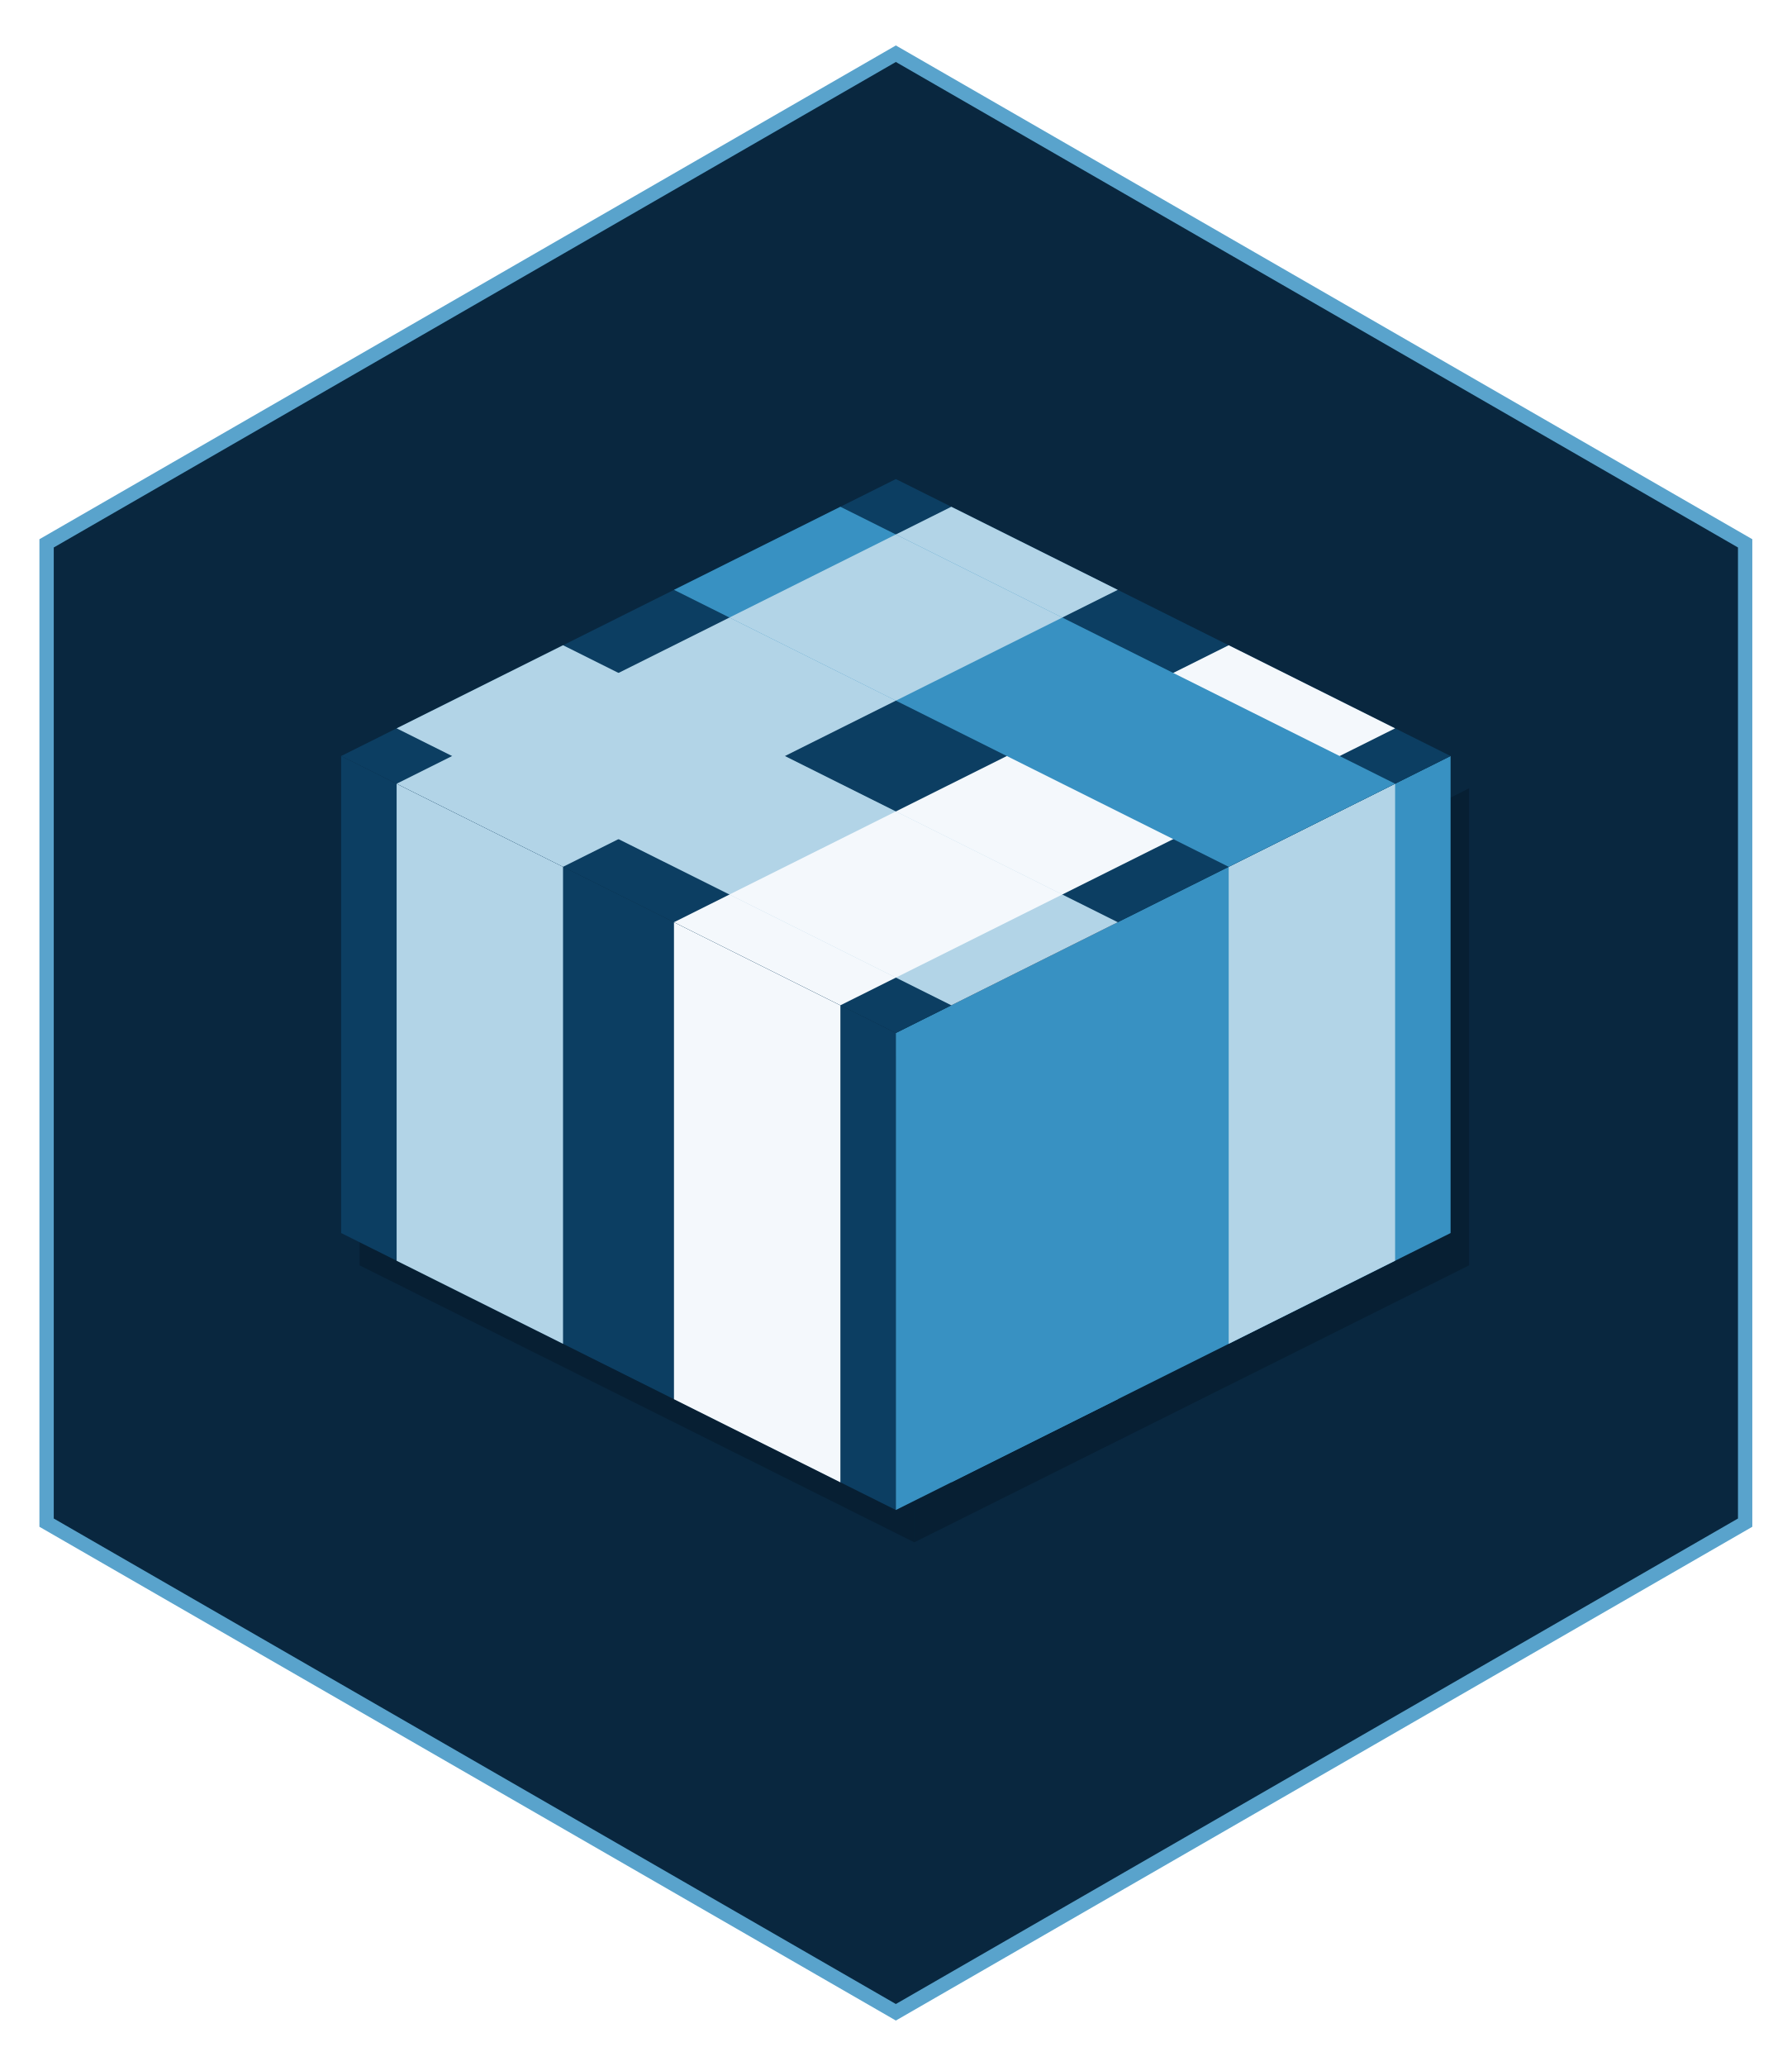
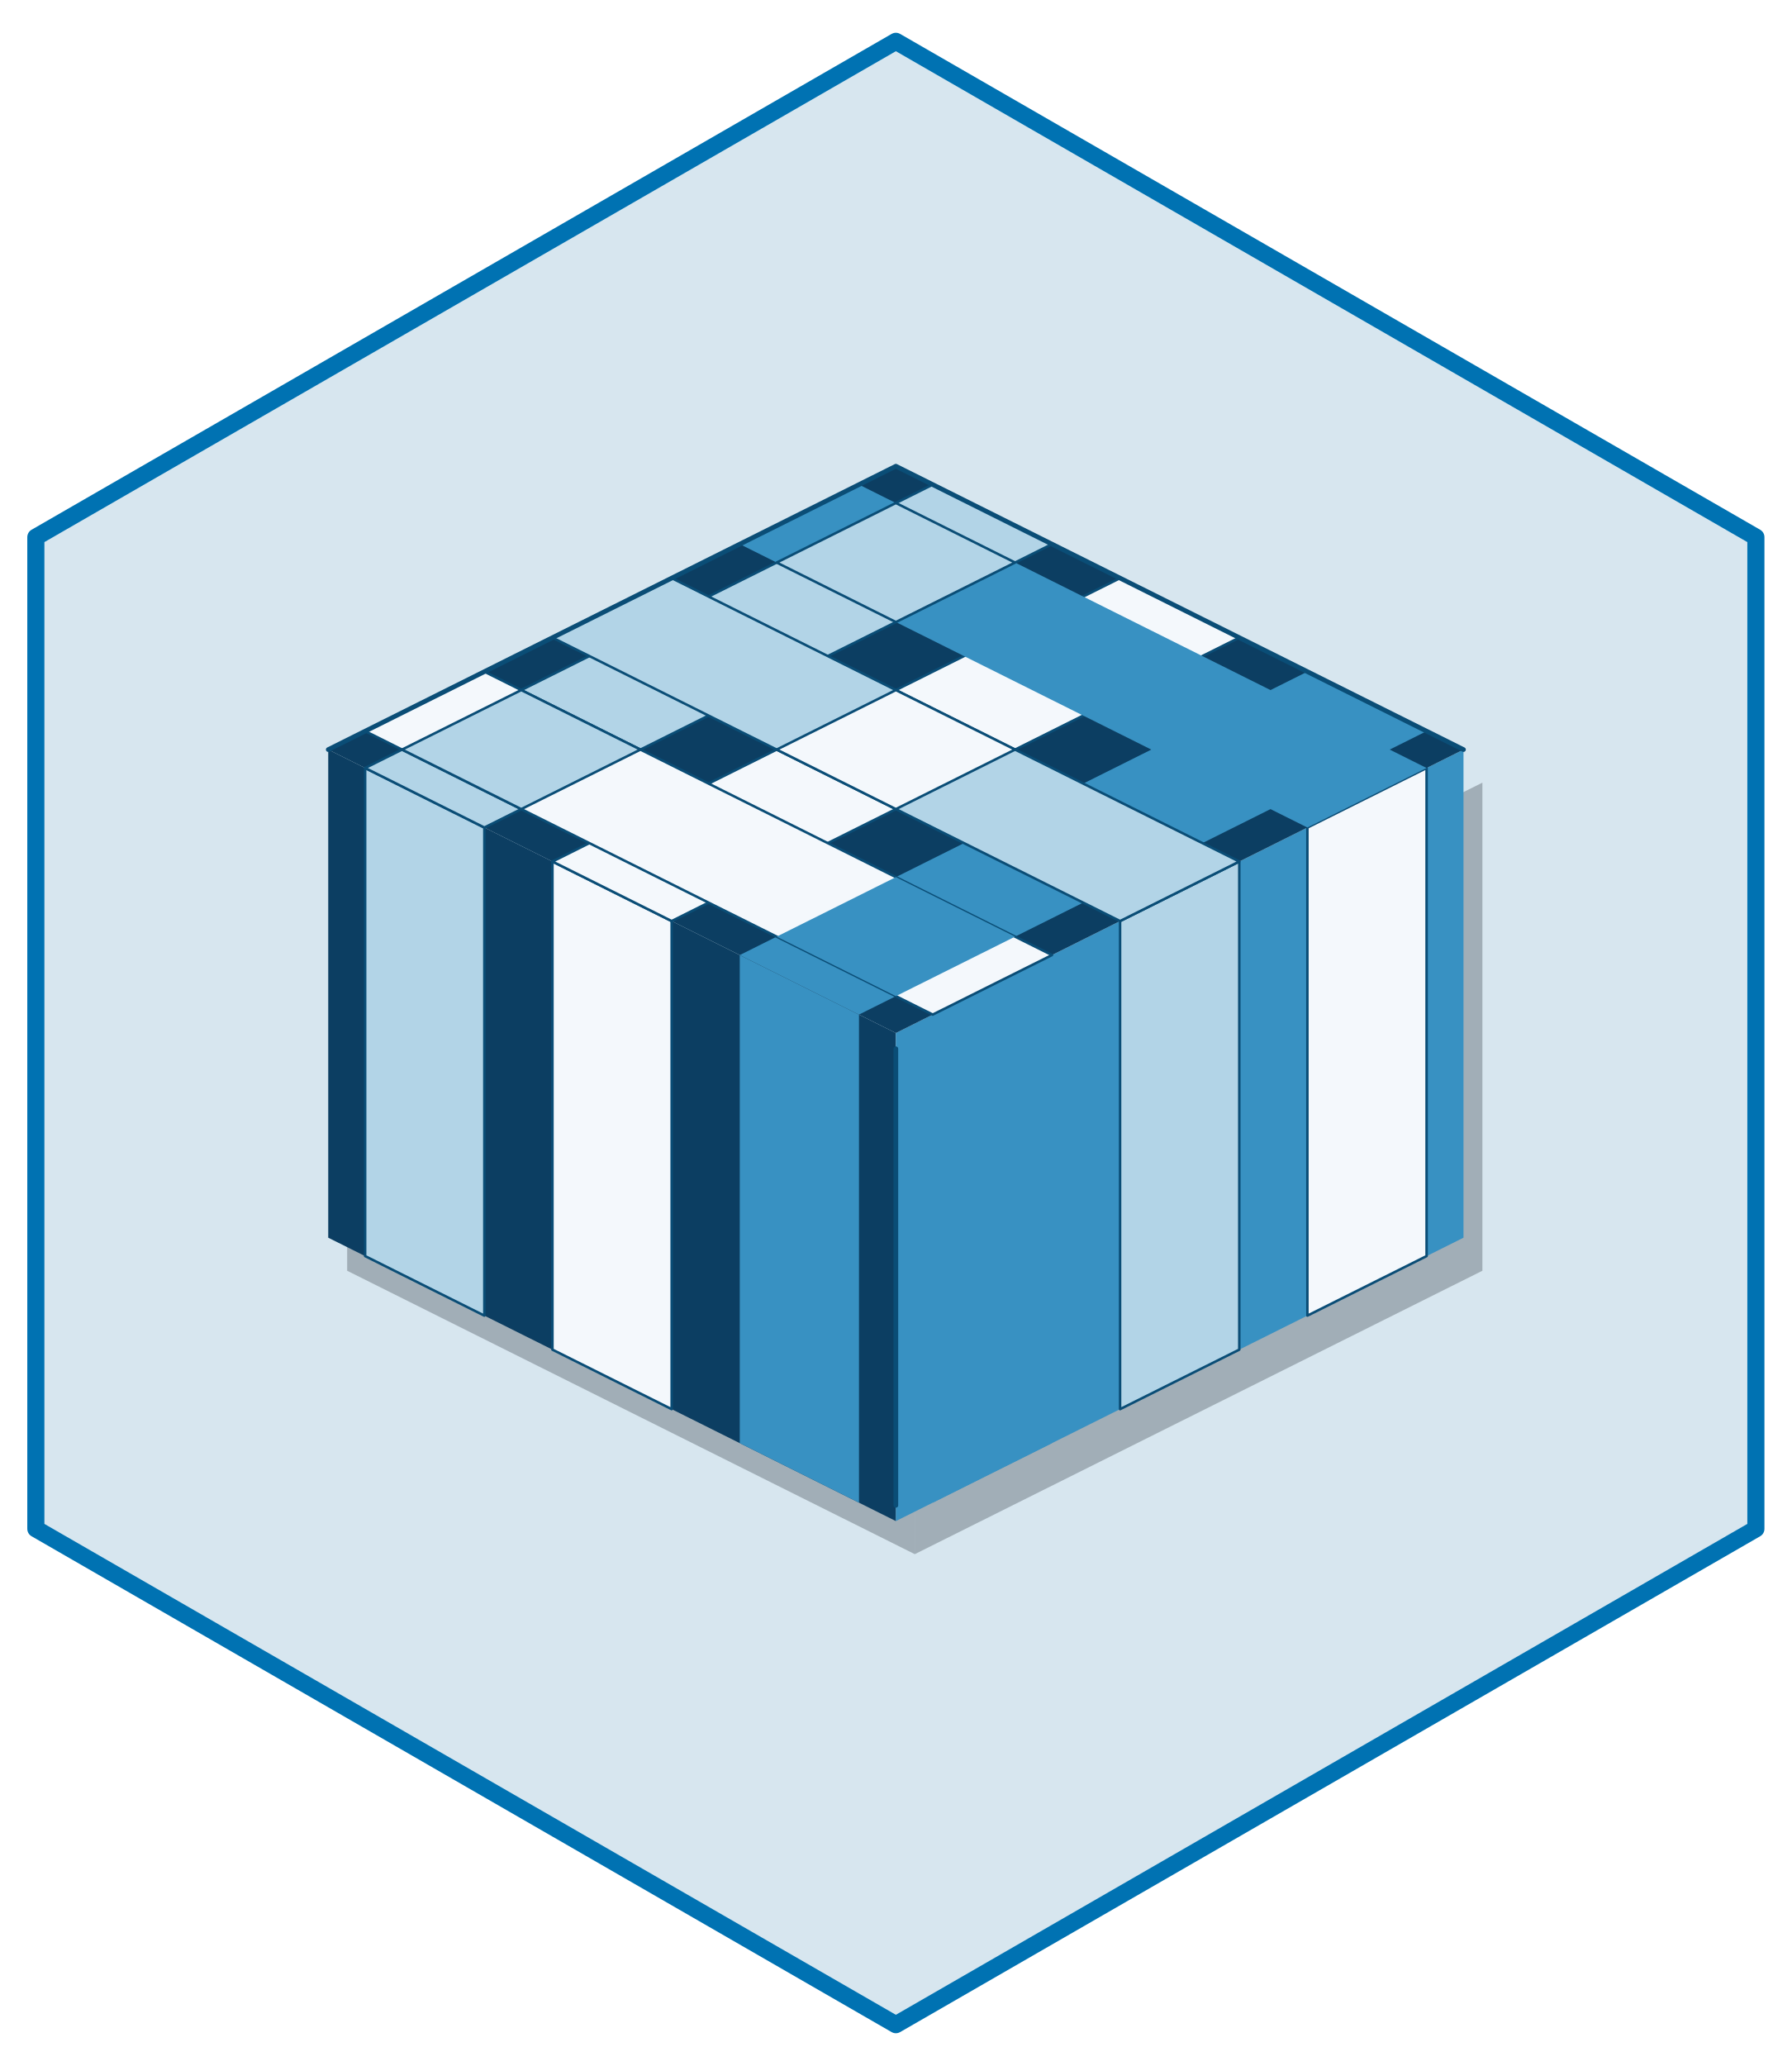
- <svg xmlns="http://www.w3.org/2000/svg" width="432" height="498" viewBox="0 0 432 498">
-   <path fill-rule="nonzero" fill="rgb(100%, 100%, 100%)" fill-opacity="1" d="M 216 4.98 L 427.68 126.988 L 427.68 371.012 L 216 493.02 L 4.32 371.012 L 4.32 126.988 Z M 216 4.98 " />
-   <path fill-rule="nonzero" fill="rgb(34.902%, 63.922%, 80%)" fill-opacity="1" d="M 216 10.957 L 422.496 129.977 L 422.496 368.023 L 216 487.043 L 9.504 368.023 L 9.504 129.977 Z M 216 10.957 " />
-   <path fill-rule="nonzero" fill="rgb(3.529%, 15.294%, 24.706%)" fill-opacity="1" d="M 216 14.941 L 419.039 131.969 L 419.039 366.031 L 216 483.059 L 12.961 366.031 L 12.961 131.969 Z M 216 14.941 " />
-   <path fill-rule="nonzero" fill="rgb(1.176%, 3.922%, 7.059%)" fill-opacity="0.251" d="M 86.711 190.027 L 220.457 256.789 L 220.457 371.77 L 86.711 305.008 Z M 86.711 190.027 " />
-   <path fill-rule="nonzero" fill="rgb(4.706%, 24.314%, 38.431%)" fill-opacity="1" d="M 82.254 182.238 L 216 249 L 216 363.98 L 82.254 297.219 Z M 82.254 182.238 " />
-   <path fill-rule="nonzero" fill="rgb(1.176%, 3.922%, 7.059%)" fill-opacity="0.251" d="M 220.457 256.789 L 354.207 190.027 L 354.207 305.008 L 220.457 371.77 Z M 220.457 256.789 " />
-   <path fill-rule="nonzero" fill="rgb(21.961%, 56.863%, 76.078%)" fill-opacity="1" d="M 216 249 L 349.746 182.238 L 349.746 297.219 L 216 363.98 Z M 216 249 " />
-   <path fill-rule="nonzero" fill="rgb(69.804%, 83.137%, 90.588%)" fill-opacity="1" d="M 95.629 188.914 L 135.75 208.941 L 135.75 323.922 L 95.629 303.895 Z M 95.629 188.914 " />
-   <path fill-rule="nonzero" fill="rgb(21.961%, 56.863%, 76.078%)" fill-opacity="1" d="M 229.375 242.324 L 269.5 222.297 L 269.5 337.273 L 229.375 357.305 Z M 229.375 242.324 " />
-   <path fill-rule="nonzero" fill="rgb(95.686%, 97.255%, 98.824%)" fill-opacity="1" d="M 162.5 222.297 L 202.625 242.324 L 202.625 357.305 L 162.5 337.273 Z M 162.5 222.297 " />
-   <path fill-rule="nonzero" fill="rgb(69.804%, 83.137%, 90.588%)" fill-opacity="1" d="M 296.25 208.941 L 336.371 188.914 L 336.371 303.895 L 296.25 323.922 Z M 296.25 208.941 " />
-   <path fill-rule="nonzero" fill="rgb(4.706%, 24.314%, 38.431%)" fill-opacity="1" d="M 216 115.477 L 349.746 182.238 L 216 249 L 82.254 182.238 Z M 216 115.477 " />
-   <path fill-rule="nonzero" fill="rgb(69.804%, 83.137%, 90.588%)" fill-opacity="1" d="M 229.375 122.152 L 269.5 142.18 L 135.75 208.941 L 95.629 188.914 Z M 229.375 122.152 " />
-   <path fill-rule="nonzero" fill="rgb(95.686%, 97.255%, 98.824%)" fill-opacity="1" d="M 296.25 155.531 L 336.371 175.562 L 202.625 242.324 L 162.5 222.297 Z M 296.25 155.531 " />
-   <path fill-rule="nonzero" fill="rgb(21.961%, 56.863%, 76.078%)" fill-opacity="1" d="M 202.625 122.152 L 336.371 188.914 L 296.25 208.941 L 162.5 142.18 Z M 202.625 122.152 " />
-   <path fill-rule="nonzero" fill="rgb(69.804%, 83.137%, 90.588%)" fill-opacity="1" d="M 135.75 155.531 L 269.5 222.297 L 229.375 242.324 L 95.629 175.562 Z M 135.75 155.531 " />
-   <path fill-rule="nonzero" fill="rgb(69.804%, 83.137%, 90.588%)" fill-opacity="1" d="M 216 128.828 L 256.125 148.855 L 216 168.887 L 175.875 148.855 Z M 216 128.828 " />
-   <path fill-rule="nonzero" fill="rgb(95.686%, 97.255%, 98.824%)" fill-opacity="1" d="M 216 195.59 L 256.125 215.617 L 216 235.648 L 175.875 215.617 Z M 216 195.59 " />
+ <svg xmlns="http://www.w3.org/2000/svg" width="432pt" height="498pt" viewBox="0 0 432 498">
+   <path fill-rule="nonzero" fill="rgb(84.314%, 90.196%, 93.725%)" fill-opacity="1" stroke-width="4.125" stroke-linecap="round" stroke-linejoin="round" stroke="rgb(0%, 44.706%, 69.804%)" stroke-opacity="1" stroke-miterlimit="10" d="M 216 9.961 L 423.359 129.48 L 423.359 368.52 L 216 488.039 L 8.641 368.52 L 8.641 129.48 Z M 216 9.961 " />
+   <path fill-rule="nonzero" fill="rgb(1.176%, 3.922%, 7.059%)" fill-opacity="0.251" d="M 83.703 188.656 L 220.562 256.969 L 220.562 374.625 L 83.703 306.309 Z M 83.703 188.656 " />
+   <path fill-rule="nonzero" fill="rgb(4.706%, 24.314%, 38.431%)" fill-opacity="1" d="M 79.141 180.684 L 216 249 L 216 366.652 L 79.141 298.34 Z M 79.141 180.684 " />
+   <path fill-rule="nonzero" fill="rgb(1.176%, 3.922%, 7.059%)" fill-opacity="0.251" d="M 220.562 256.969 L 357.418 188.656 L 357.418 306.309 L 220.562 374.625 Z M 220.562 256.969 " />
+   <path fill-rule="nonzero" fill="rgb(21.961%, 56.863%, 76.078%)" fill-opacity="1" d="M 216 249 L 352.859 180.684 L 352.859 298.34 L 216 366.652 Z M 216 249 " />
+   <path fill-rule="nonzero" fill="rgb(69.804%, 83.137%, 90.588%)" fill-opacity="1" stroke-width="0.6" stroke-linecap="round" stroke-linejoin="round" stroke="rgb(3.922%, 30.196%, 46.275%)" stroke-opacity="1" stroke-miterlimit="10" d="M 88.039 185.125 L 116.777 199.473 L 116.777 317.125 L 88.039 302.777 Z M 88.039 185.125 " />
+   <path fill-rule="nonzero" fill="rgb(21.961%, 56.863%, 76.078%)" fill-opacity="1" d="M 224.895 244.559 L 253.637 230.215 L 253.637 347.867 L 224.895 362.215 Z M 224.895 244.559 " />
+   <path fill-rule="nonzero" fill="rgb(95.686%, 97.255%, 98.824%)" fill-opacity="1" stroke-width="0.6" stroke-linecap="round" stroke-linejoin="round" stroke="rgb(3.922%, 30.196%, 46.275%)" stroke-opacity="1" stroke-miterlimit="10" d="M 133.199 207.668 L 161.941 222.016 L 161.941 339.668 L 133.199 325.324 Z M 133.199 207.668 " />
+   <path fill-rule="nonzero" fill="rgb(69.804%, 83.137%, 90.588%)" fill-opacity="1" stroke-width="0.6" stroke-linecap="round" stroke-linejoin="round" stroke="rgb(3.922%, 30.196%, 46.275%)" stroke-opacity="1" stroke-miterlimit="10" d="M 270.059 222.016 L 298.801 207.668 L 298.801 325.324 L 270.059 339.668 Z M 270.059 222.016 " />
+   <path fill-rule="nonzero" fill="rgb(21.961%, 56.863%, 76.078%)" fill-opacity="1" d="M 178.363 230.215 L 207.105 244.559 L 207.105 362.215 L 178.363 347.867 Z M 178.363 230.215 " />
+   <path fill-rule="nonzero" fill="rgb(95.686%, 97.255%, 98.824%)" fill-opacity="1" stroke-width="0.6" stroke-linecap="round" stroke-linejoin="round" stroke="rgb(3.922%, 30.196%, 46.275%)" stroke-opacity="1" stroke-miterlimit="10" d="M 315.223 199.473 L 343.961 185.125 L 343.961 302.777 L 315.223 317.125 Z M 315.223 199.473 " />
+   <path fill-rule="nonzero" fill="rgb(4.706%, 24.314%, 38.431%)" fill-opacity="1" d="M 216 112.371 L 352.859 180.684 L 216 249 L 79.141 180.684 Z M 216 112.371 " />
+   <path fill-rule="nonzero" fill="rgb(69.804%, 83.137%, 90.588%)" fill-opacity="1" stroke-width="0.6" stroke-linecap="round" stroke-linejoin="round" stroke="rgb(3.922%, 30.196%, 46.275%)" stroke-opacity="1" stroke-miterlimit="10" d="M 224.895 116.812 L 253.637 131.156 L 116.777 199.473 L 88.039 185.125 Z M 224.895 116.812 " />
+   <path fill-rule="nonzero" fill="rgb(95.686%, 97.255%, 98.824%)" fill-opacity="1" stroke-width="0.6" stroke-linecap="round" stroke-linejoin="round" stroke="rgb(3.922%, 30.196%, 46.275%)" stroke-opacity="1" stroke-miterlimit="10" d="M 270.059 139.355 L 298.801 153.699 L 161.941 222.016 L 133.199 207.668 Z M 270.059 139.355 " />
+   <path fill-rule="nonzero" fill="rgb(21.961%, 56.863%, 76.078%)" fill-opacity="1" d="M 315.223 161.898 L 343.961 176.246 L 207.105 244.559 L 178.363 230.215 Z M 315.223 161.898 " />
+   <path fill-rule="nonzero" fill="rgb(21.961%, 56.863%, 76.078%)" fill-opacity="1" d="M 207.105 116.812 L 343.961 185.125 L 315.223 199.473 L 178.363 131.156 Z M 207.105 116.812 " />
+   <path fill-rule="nonzero" fill="rgb(69.804%, 83.137%, 90.588%)" fill-opacity="1" stroke-width="0.6" stroke-linecap="round" stroke-linejoin="round" stroke="rgb(3.922%, 30.196%, 46.275%)" stroke-opacity="1" stroke-miterlimit="10" d="M 161.941 139.355 L 298.801 207.668 L 270.059 222.016 L 133.199 153.699 Z M 161.941 139.355 " />
+   <path fill-rule="nonzero" fill="rgb(95.686%, 97.255%, 98.824%)" fill-opacity="1" stroke-width="0.6" stroke-linecap="round" stroke-linejoin="round" stroke="rgb(3.922%, 30.196%, 46.275%)" stroke-opacity="1" stroke-miterlimit="10" d="M 116.777 161.898 L 253.637 230.215 L 224.895 244.559 L 88.039 176.246 Z M 116.777 161.898 " />
+   <path fill-rule="nonzero" fill="rgb(69.804%, 83.137%, 90.588%)" fill-opacity="1" stroke-width="0.6" stroke-linecap="round" stroke-linejoin="round" stroke="rgb(3.922%, 30.196%, 46.275%)" stroke-opacity="1" stroke-miterlimit="10" d="M 216 121.25 L 244.738 135.598 L 216 149.945 L 187.262 135.598 Z M 216 121.25 " />
+   <path fill-rule="nonzero" fill="rgb(69.804%, 83.137%, 90.588%)" fill-opacity="1" stroke-width="0.6" stroke-linecap="round" stroke-linejoin="round" stroke="rgb(3.922%, 30.196%, 46.275%)" stroke-opacity="1" stroke-miterlimit="10" d="M 125.676 166.34 L 154.414 180.684 L 125.676 195.031 L 96.934 180.684 Z M 125.676 166.34 " />
+   <path fill-rule="nonzero" fill="rgb(95.686%, 97.255%, 98.824%)" fill-opacity="1" stroke-width="0.6" stroke-linecap="round" stroke-linejoin="round" stroke="rgb(3.922%, 30.196%, 46.275%)" stroke-opacity="1" stroke-miterlimit="10" d="M 216 166.34 L 244.738 180.684 L 216 195.031 L 187.262 180.684 Z M 216 166.34 " />
+   <path fill-rule="nonzero" fill="rgb(21.961%, 56.863%, 76.078%)" fill-opacity="1" d="M 306.324 166.34 L 335.066 180.684 L 306.324 195.031 L 277.586 180.684 Z M 306.324 166.34 " />
+   <path fill-rule="nonzero" fill="rgb(21.961%, 56.863%, 76.078%)" fill-opacity="1" d="M 216 211.426 L 244.738 225.773 L 216 240.117 L 187.262 225.773 Z M 216 211.426 " />
+   <path fill="none" stroke-width="1.125" stroke-linecap="round" stroke-linejoin="round" stroke="rgb(3.922%, 30.196%, 46.275%)" stroke-opacity="1" stroke-miterlimit="10" d="M 79.141 180.684 L 216 112.371 L 352.859 180.684 " />
+   <path fill="none" stroke-width="1.125" stroke-linecap="round" stroke-linejoin="round" stroke="rgb(3.922%, 30.196%, 46.275%)" stroke-opacity="1" stroke-miterlimit="10" d="M 216 252.797 L 216 362.859 " />
</svg>
